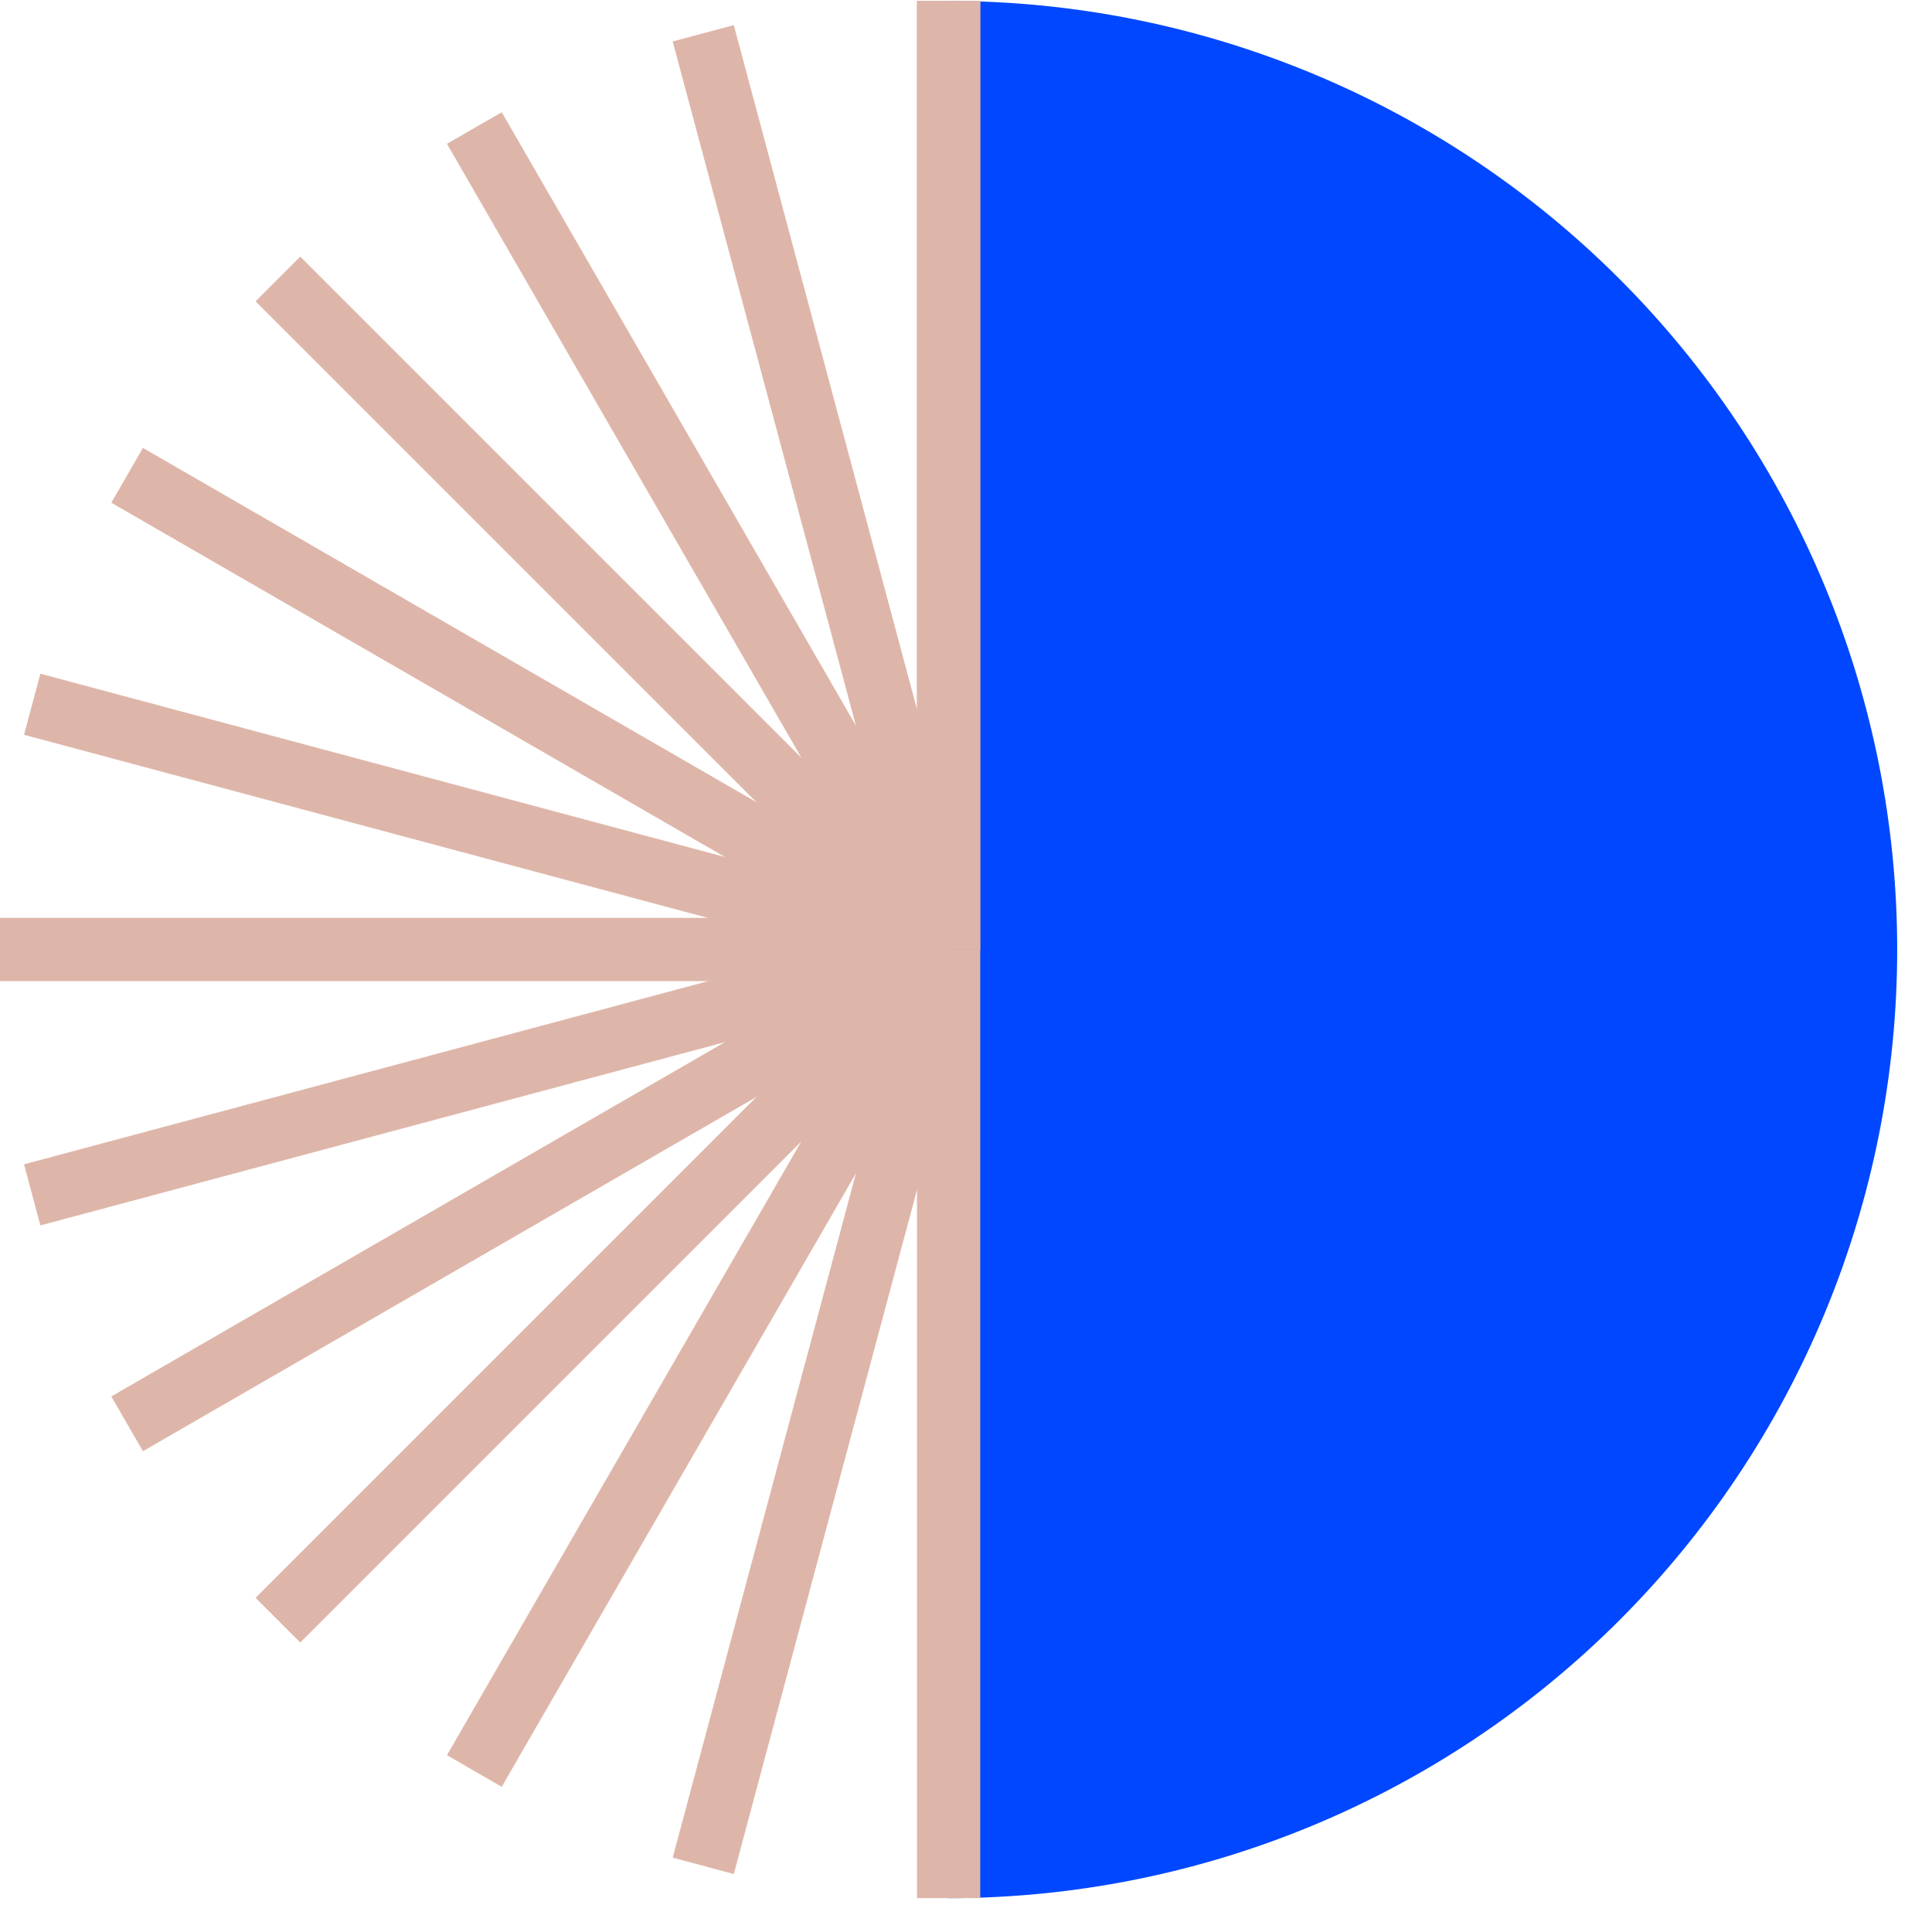
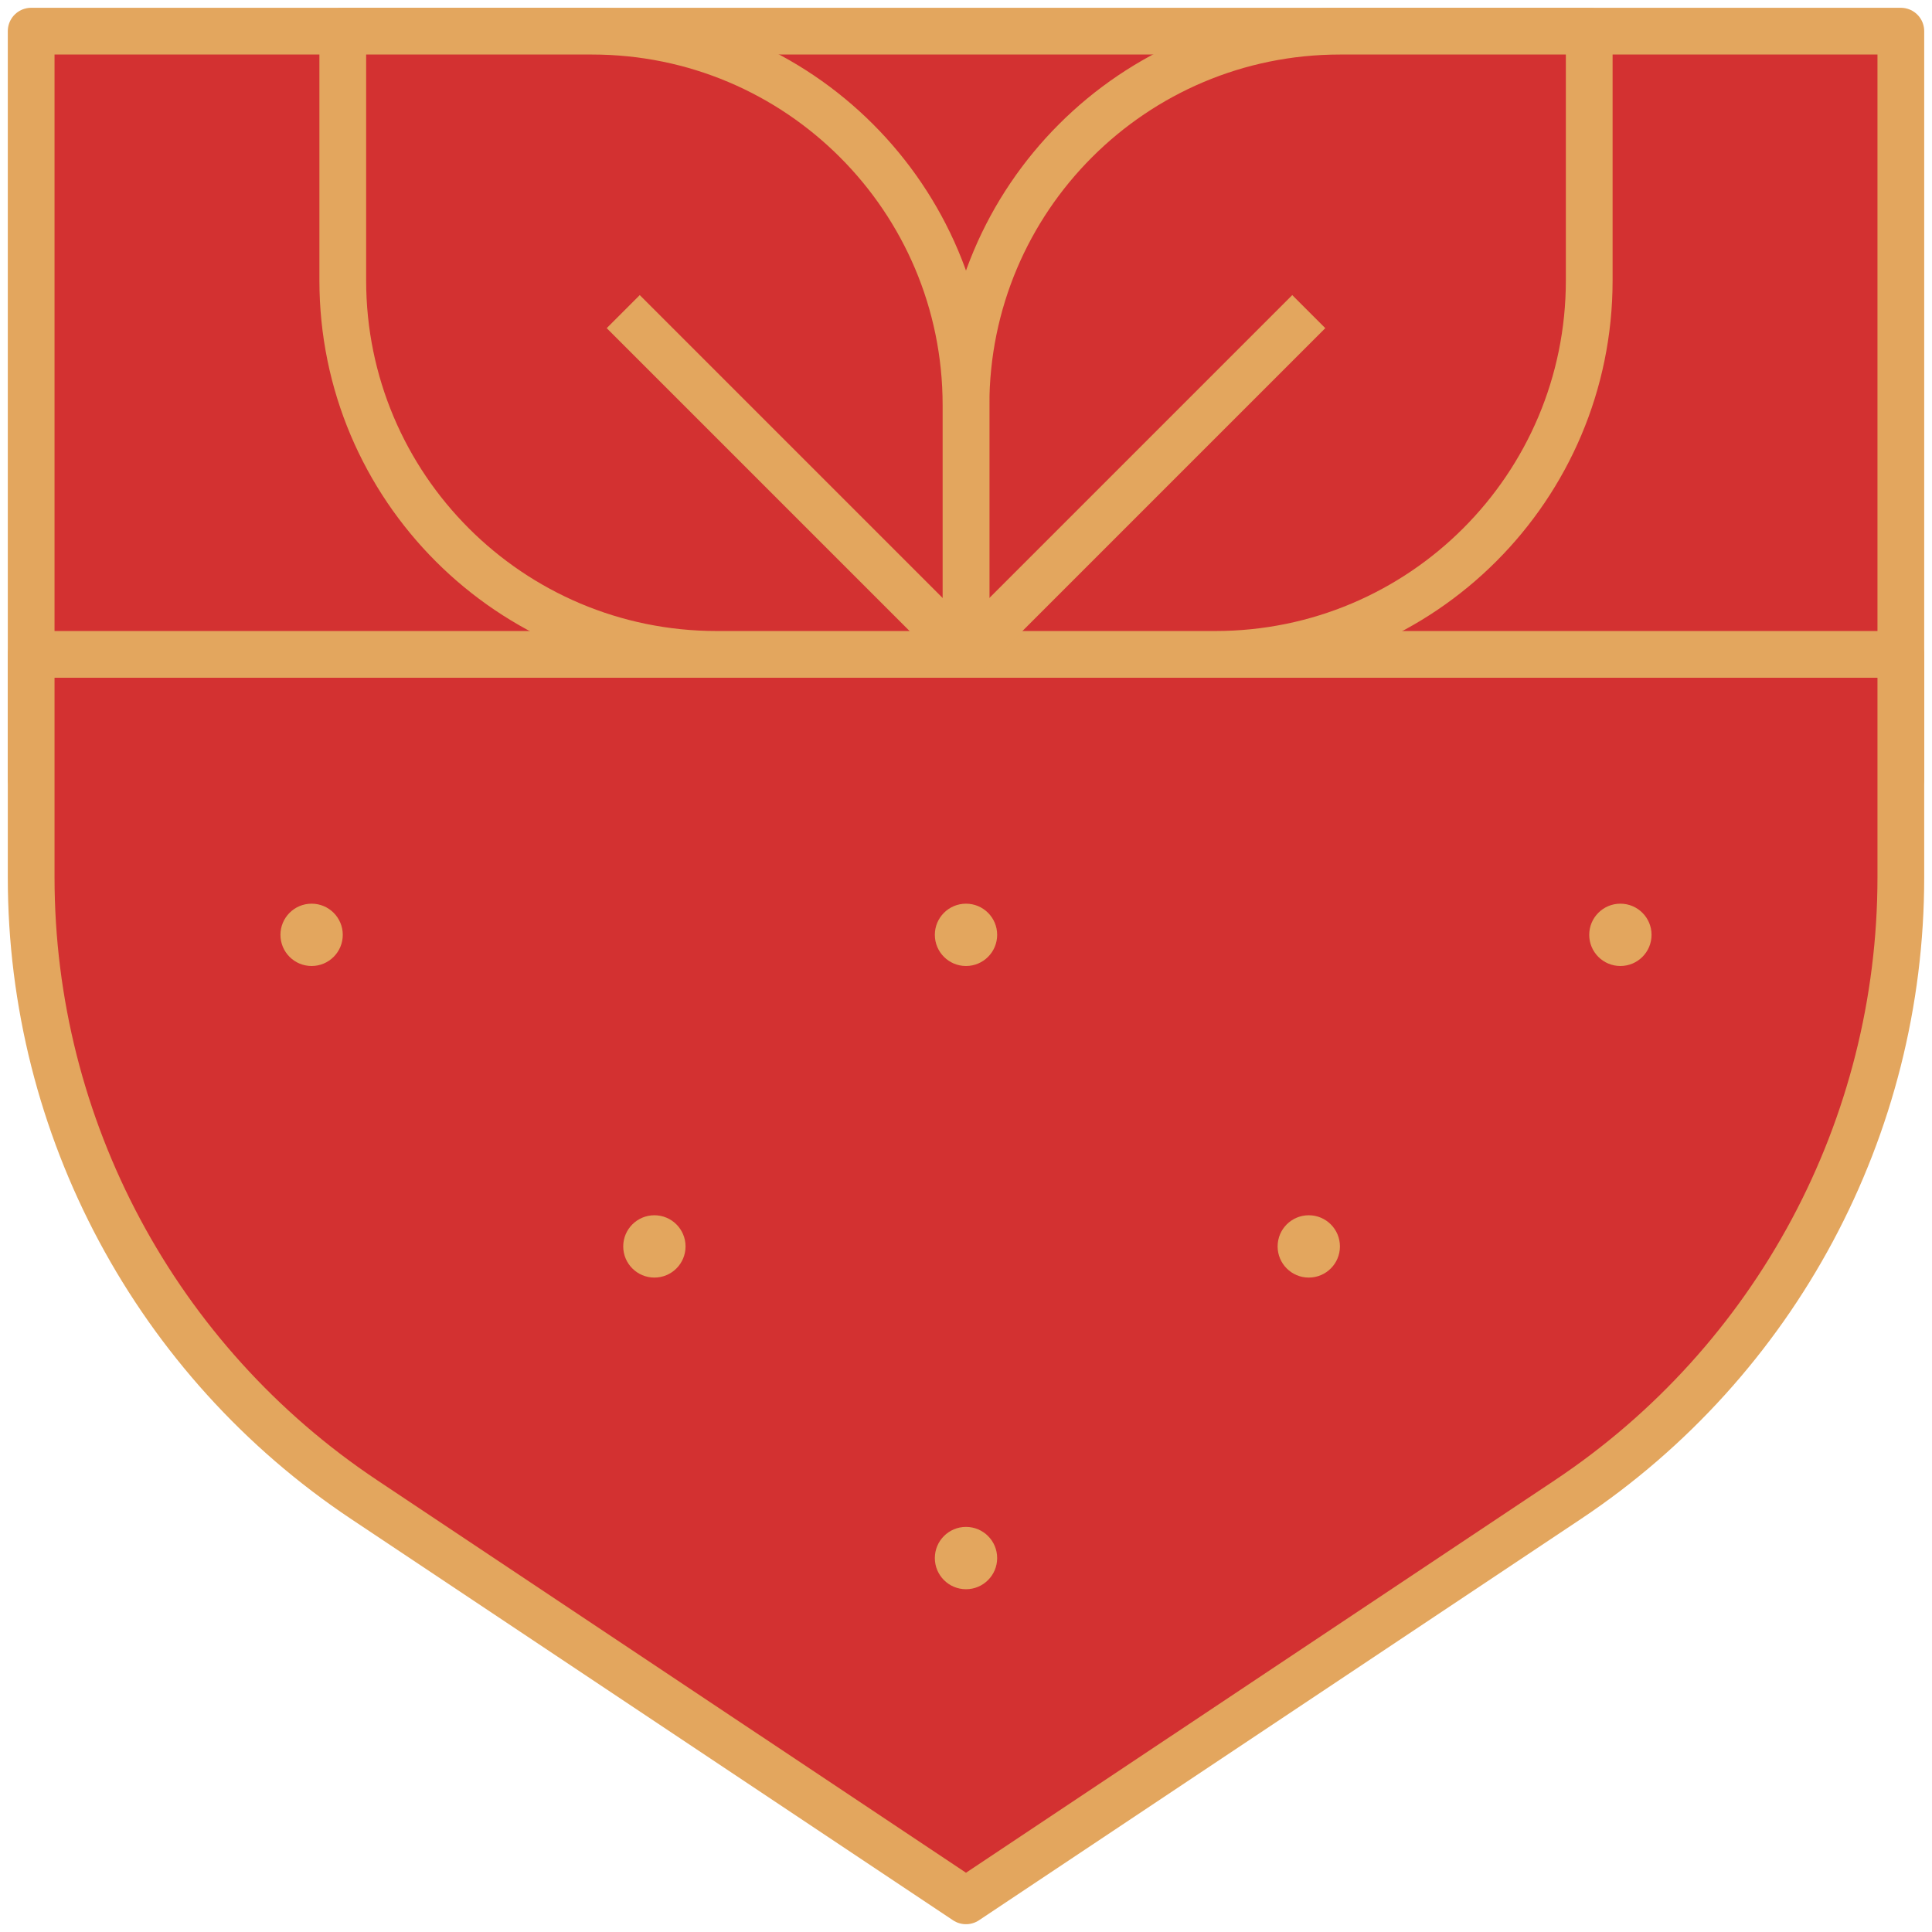
- <svg xmlns="http://www.w3.org/2000/svg" width="54" height="54" viewBox="0 0 54 54" fill="none">
-   <path d="M26.514 0.027C29.995 0.027 33.443 0.713 36.66 2.046C39.877 3.378 42.799 5.331 45.261 7.793C47.723 10.255 49.676 13.178 51.009 16.395C52.341 19.611 53.027 23.059 53.027 26.541C53.027 30.023 52.341 33.47 51.009 36.687C49.676 39.904 47.723 42.827 45.261 45.289C42.799 47.751 39.877 49.704 36.66 51.036C33.443 52.369 29.995 53.054 26.514 53.054L26.514 26.541L26.514 0.027Z" fill="#0047FF" />
-   <path d="M26.514 0.027V26.541" stroke="#DEB6A9" stroke-width="1.768" stroke-miterlimit="10" />
-   <path d="M26.514 0.027V26.541" stroke="#DEB6A9" stroke-width="1.768" stroke-miterlimit="10" />
-   <path d="M26.514 26.539V53.053" stroke="#DEB6A9" stroke-width="1.768" stroke-miterlimit="10" />
-   <path d="M19.656 0.93L26.514 26.542" stroke="#DEB6A9" stroke-width="1.768" stroke-miterlimit="10" />
-   <path d="M13.258 3.578L26.515 26.539" stroke="#DEB6A9" stroke-width="1.768" stroke-miterlimit="10" />
-   <path d="M7.768 7.797L26.513 26.542" stroke="#DEB6A9" stroke-width="1.768" stroke-miterlimit="10" />
-   <path d="M3.553 13.285L26.513 26.542" stroke="#DEB6A9" stroke-width="1.768" stroke-miterlimit="10" />
-   <path d="M0.9 19.684L26.512 26.542" stroke="#DEB6A9" stroke-width="1.768" stroke-miterlimit="10" />
-   <path d="M0 26.539H26.514" stroke="#DEB6A9" stroke-width="1.768" stroke-miterlimit="10" />
-   <path d="M0.9 33.397L26.512 26.539" stroke="#DEB6A9" stroke-width="1.768" stroke-miterlimit="10" />
-   <path d="M3.553 39.796L26.513 26.539" stroke="#DEB6A9" stroke-width="1.768" stroke-miterlimit="10" />
-   <path d="M7.768 45.284L26.513 26.539" stroke="#DEB6A9" stroke-width="1.768" stroke-miterlimit="10" />
-   <path d="M13.258 49.5L26.515 26.539" stroke="#DEB6A9" stroke-width="1.768" stroke-miterlimit="10" />
-   <path d="M19.656 52.151L26.514 26.539" stroke="#DEB6A9" stroke-width="1.768" stroke-miterlimit="10" />
+ <svg xmlns="http://www.w3.org/2000/svg" width="62" height="62" viewBox="0 0 62 62" fill="none">
+   <rect x="1" y="1" width="60" height="24" fill="#D33131" stroke="#E3A65E" stroke-width="1.5" stroke-linejoin="round" />
+   <path d="M1 21L61 21L61 28.156C61 36.18 56.99 43.674 50.313 48.125L31 61L11.687 48.125C5.01 43.674 1 36.18 1 28.156L1 21Z" fill="#D33131" stroke="#E3A65E" stroke-width="1.5" stroke-linejoin="round" />
+   <circle cx="10" cy="30" r="1" fill="#E3A65E" />
+   <circle cx="21" cy="39.999" r="1" fill="#E3A65E" />
+   <circle cx="42" cy="39.999" r="1" fill="#E3A65E" />
+   <circle cx="31" cy="30" r="1" fill="#E3A65E" />
+   <circle cx="31" cy="50" r="1" fill="#E3A65E" />
+   <circle cx="52" cy="30" r="1" fill="#E3A65E" />
+   <path d="M31 21L31 13C31 6.373 36.373 1 43 1L51 1L51 9C51 15.627 45.627 21 39 21L31 21Z" fill="#D33131" stroke="#E3A65E" stroke-width="1.5" stroke-linejoin="round" />
+   <path d="M31 21L23 21C16.373 21 11 15.627 11 9L11 1L19 1C25.627 1 31 6.373 31 13L31 21Z" fill="#D33131" stroke="#E3A65E" stroke-width="1.5" stroke-linejoin="round" />
+   <path d="M31 21L42 10" stroke="#E3A65E" stroke-width="1.5" stroke-linejoin="round" />
+   <path d="M31 21L20 10" stroke="#E3A65E" stroke-width="1.5" stroke-linejoin="round" />
</svg>
